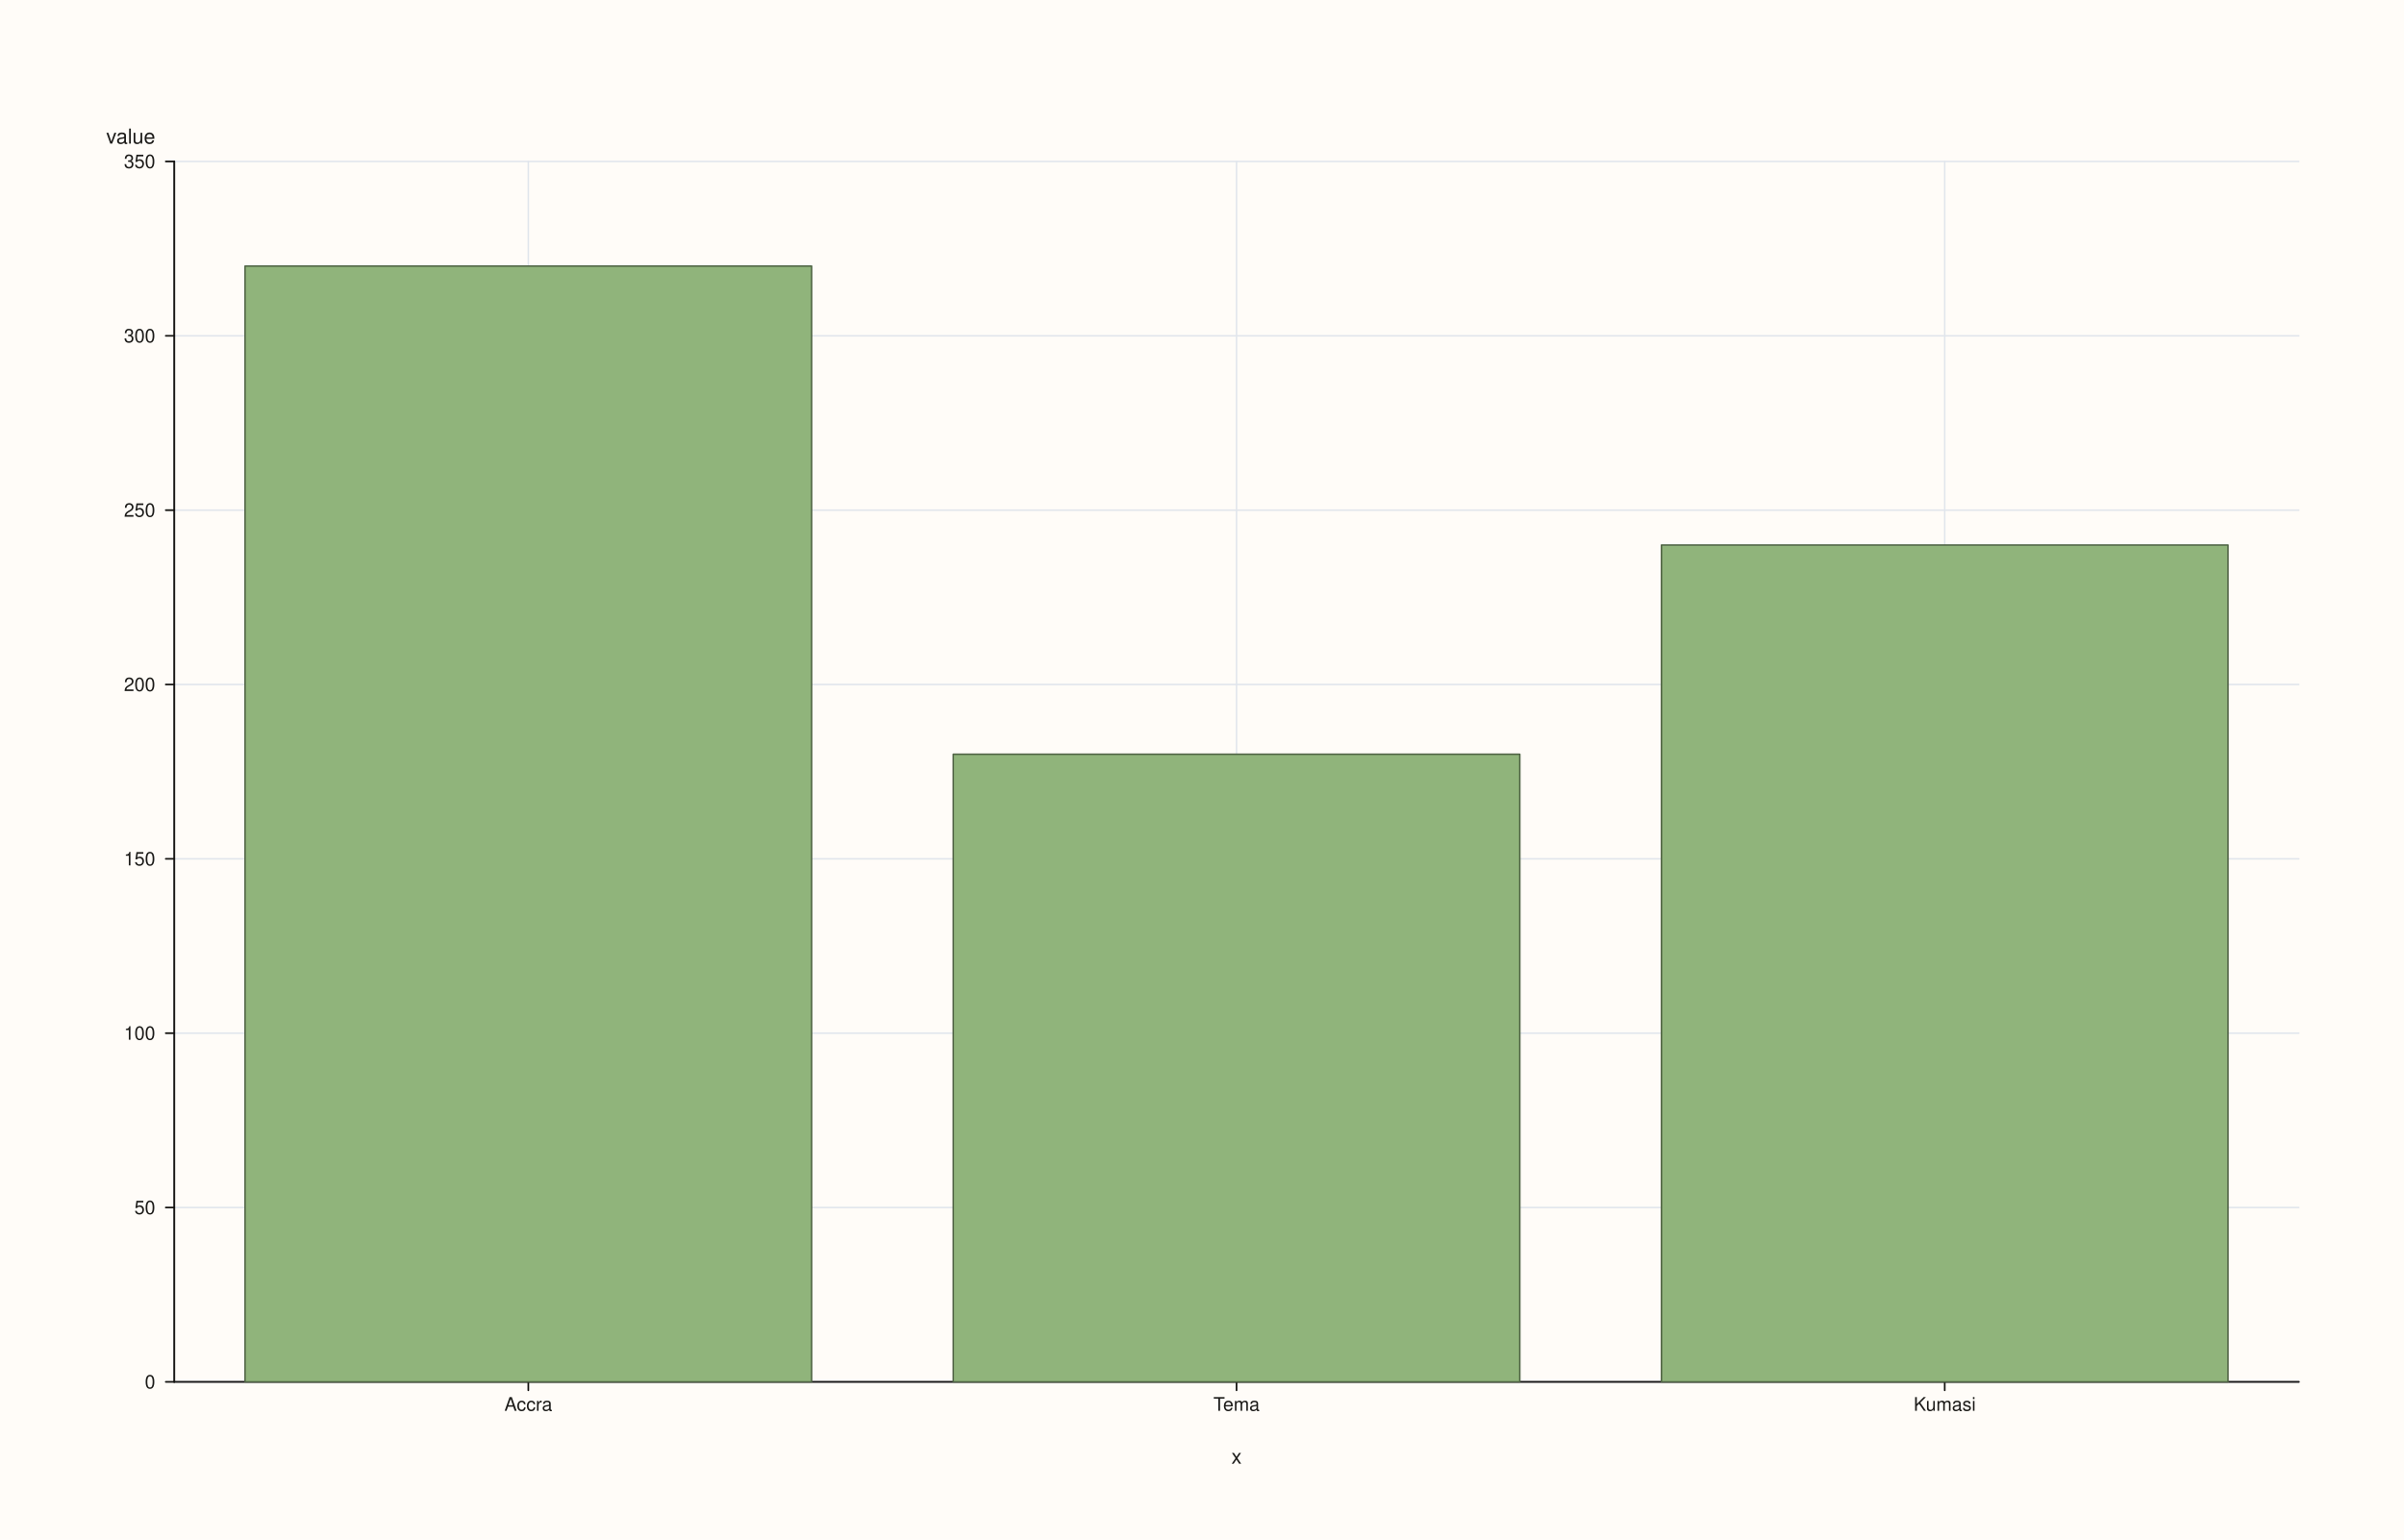
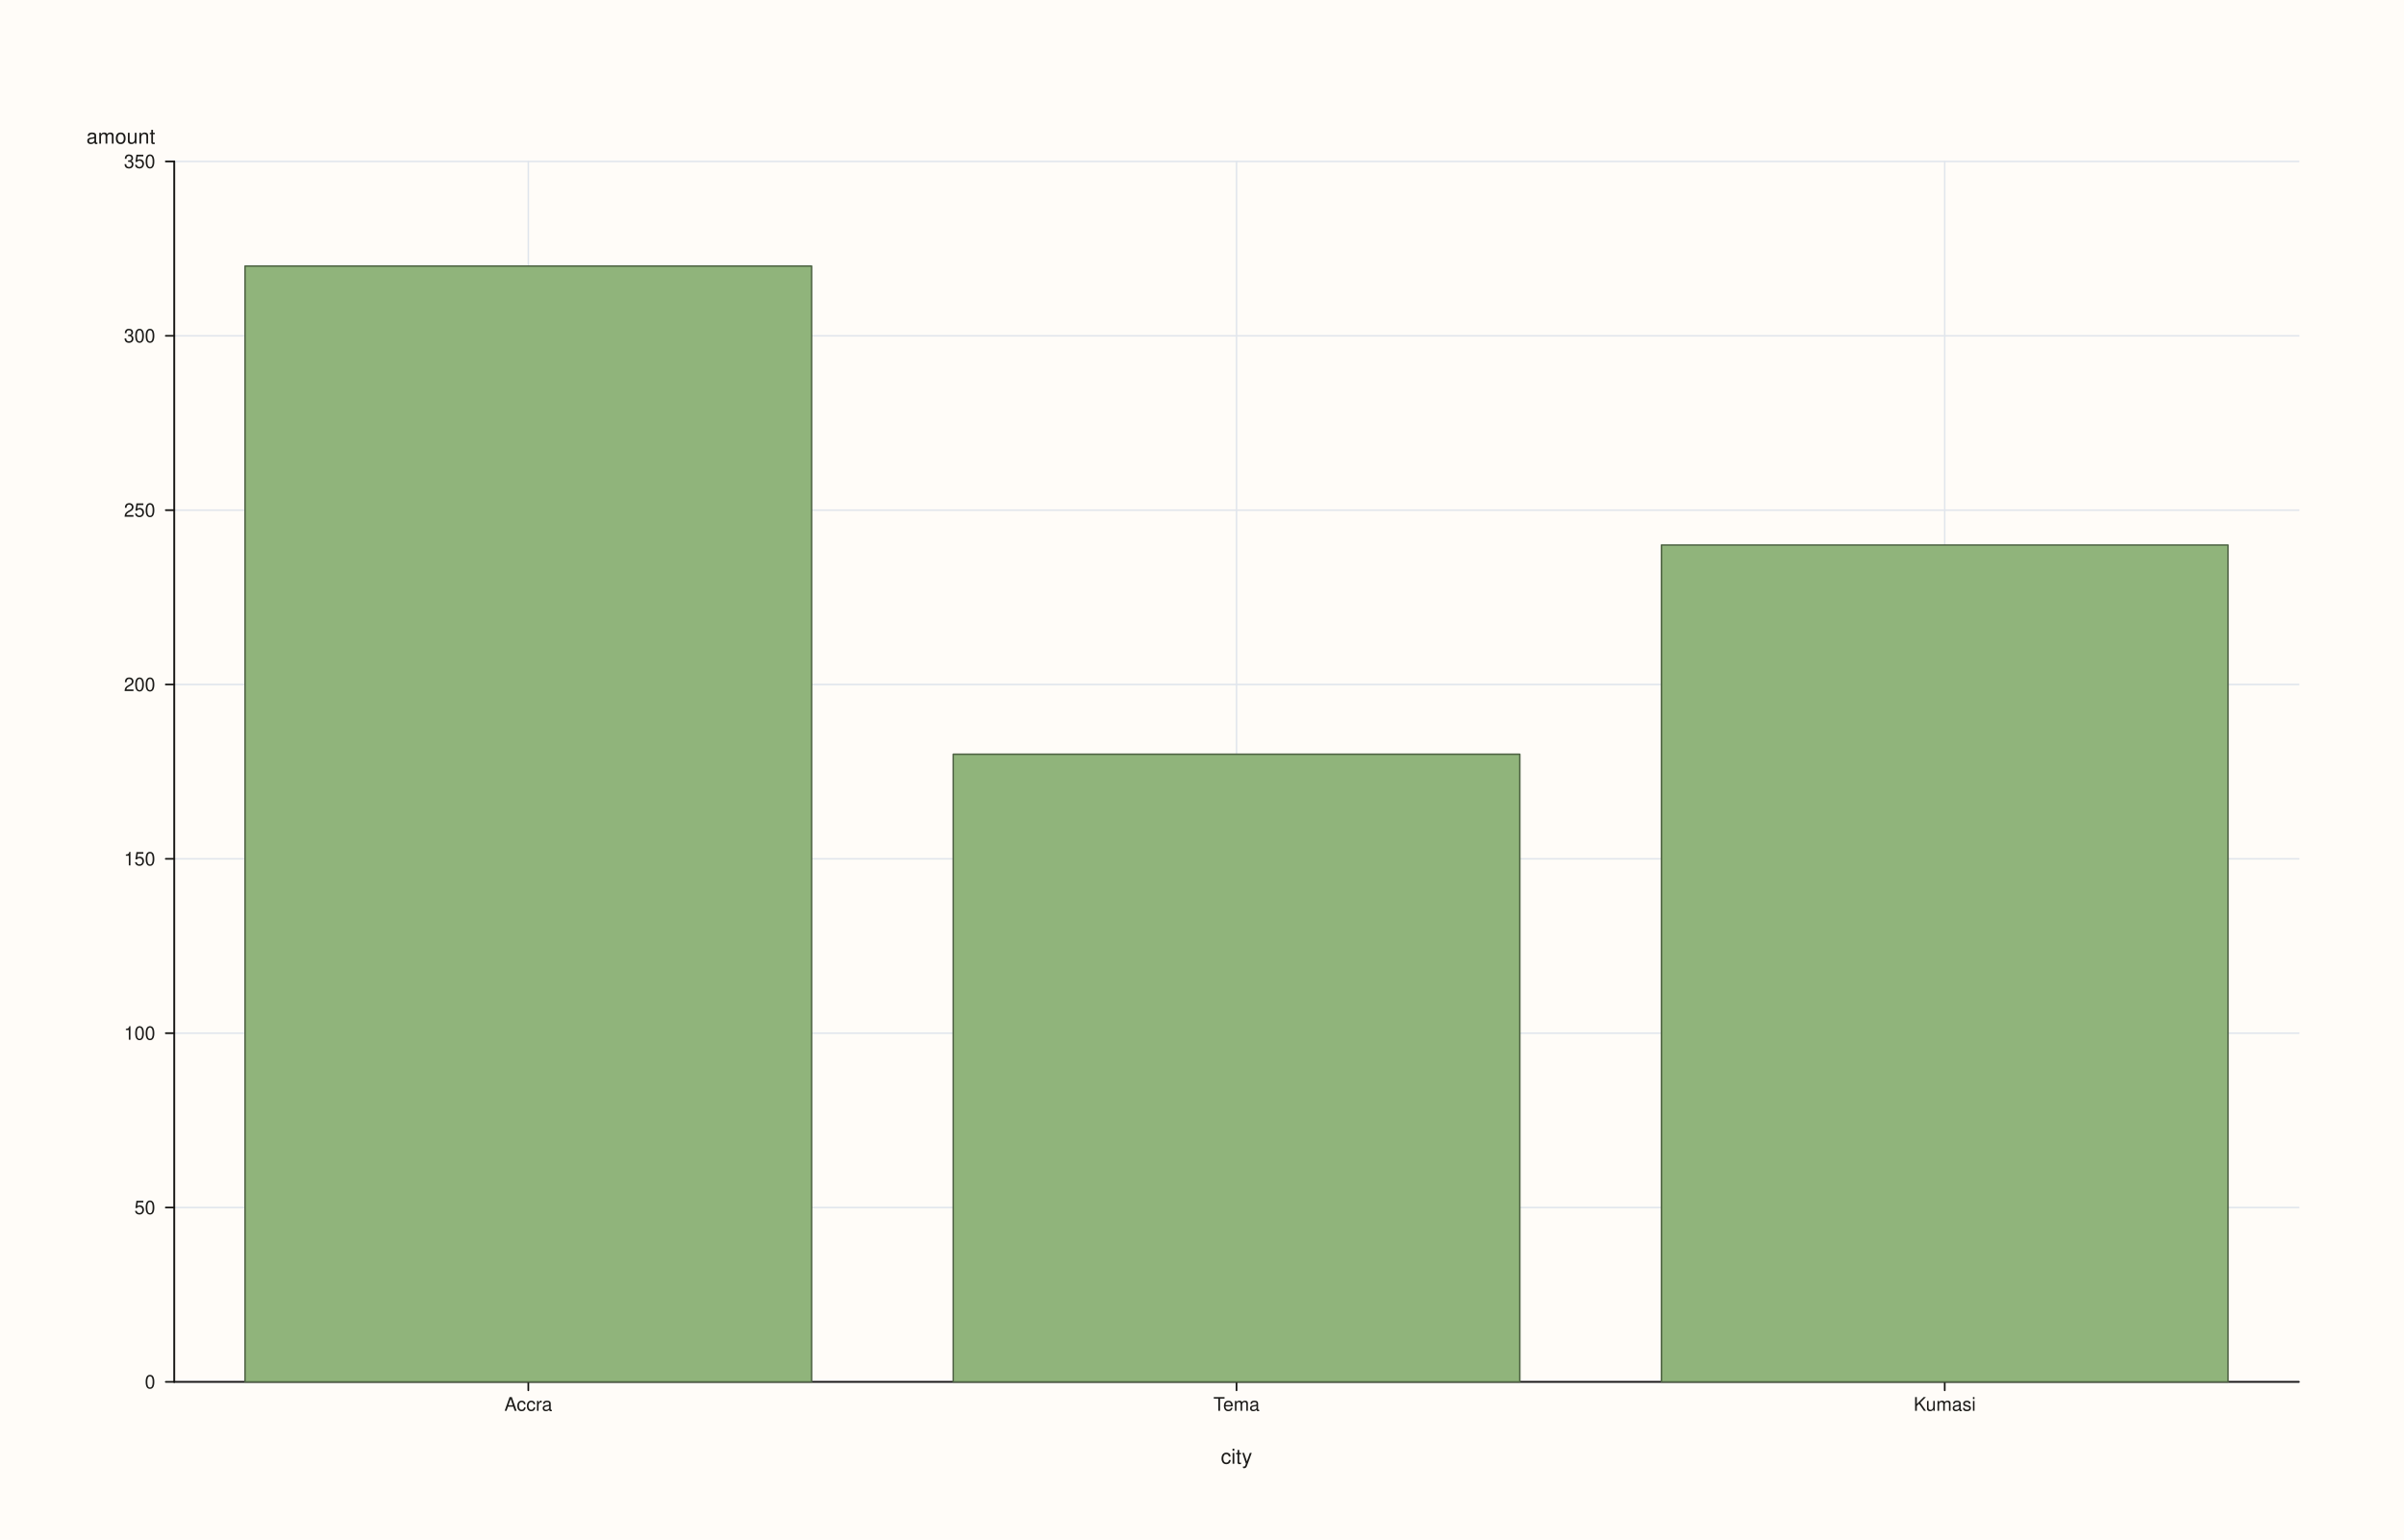
<svg xmlns="http://www.w3.org/2000/svg" width="1280" height="820" viewBox="0 0 1280 820">
  <rect x="0" y="0" width="1280" height="820" fill="rgb(255,252,248)" fill-opacity="1" />
  <path d="M 0 0 L 1280 0 L 1280 820 L 0 820 Z" stroke="none" fill="rgb(255,252,248)" fill-opacity="1" stroke-linejoin="round" stroke-linecap="round" />
  <path d="M 28 28 L 1252 28 L 1252 792 L 28 792 Z" stroke="none" fill="rgb(255,252,248)" fill-opacity="1" stroke-linejoin="round" stroke-linecap="round" />
  <path d="M 281.308 86 L 281.308 736 " stroke="rgb(224,229,236)" stroke-opacity="1" stroke-width="0.8" fill="none" stroke-linejoin="round" stroke-linecap="round" />
  <path d="M 658.385 86 L 658.385 736 " stroke="rgb(224,229,236)" stroke-opacity="1" stroke-width="0.8" fill="none" stroke-linejoin="round" stroke-linecap="round" />
  <path d="M 1035.462 86 L 1035.462 736 " stroke="rgb(224,229,236)" stroke-opacity="1" stroke-width="0.8" fill="none" stroke-linejoin="round" stroke-linecap="round" />
  <path d="M 92.77 736 L 1224 736 " stroke="rgb(224,229,236)" stroke-opacity="1" stroke-width="0.8" fill="none" stroke-linejoin="round" stroke-linecap="round" />
  <path d="M 92.77 643.143 L 1224 643.143 " stroke="rgb(224,229,236)" stroke-opacity="1" stroke-width="0.8" fill="none" stroke-linejoin="round" stroke-linecap="round" />
  <path d="M 92.77 550.286 L 1224 550.286 " stroke="rgb(224,229,236)" stroke-opacity="1" stroke-width="0.8" fill="none" stroke-linejoin="round" stroke-linecap="round" />
  <path d="M 92.77 457.429 L 1224 457.429 " stroke="rgb(224,229,236)" stroke-opacity="1" stroke-width="0.8" fill="none" stroke-linejoin="round" stroke-linecap="round" />
  <path d="M 92.77 364.571 L 1224 364.571 " stroke="rgb(224,229,236)" stroke-opacity="1" stroke-width="0.8" fill="none" stroke-linejoin="round" stroke-linecap="round" />
  <path d="M 92.77 271.714 L 1224 271.714 " stroke="rgb(224,229,236)" stroke-opacity="1" stroke-width="0.8" fill="none" stroke-linejoin="round" stroke-linecap="round" />
  <path d="M 92.77 178.857 L 1224 178.857 " stroke="rgb(224,229,236)" stroke-opacity="1" stroke-width="0.8" fill="none" stroke-linejoin="round" stroke-linecap="round" />
  <path d="M 92.77 86 L 1224 86 " stroke="rgb(224,229,236)" stroke-opacity="1" stroke-width="0.8" fill="none" stroke-linejoin="round" stroke-linecap="round" />
  <path d="M 92.77 736 L 1224 736 " stroke="rgb(25,24,23)" stroke-opacity="1" stroke-width="1" fill="none" stroke-linejoin="round" stroke-linecap="round" />
  <path d="M 92.77 86 L 92.77 736 " stroke="rgb(25,24,23)" stroke-opacity="1" stroke-width="1" fill="none" stroke-linejoin="round" stroke-linecap="round" />
  <path d="M 281.308 736 L 281.308 740.5 " stroke="rgb(20,19,17)" stroke-opacity="1" stroke-width="0.9" fill="none" stroke-linejoin="round" stroke-linecap="round" />
  <text x="281.308" y="751.4" font-family="Helvetica, Arial, sans-serif" font-size="10" fill="rgb(28,27,25)" fill-opacity="1" text-anchor="middle">Accra</text>
  <path d="M 658.385 736 L 658.385 740.5 " stroke="rgb(20,19,17)" stroke-opacity="1" stroke-width="0.9" fill="none" stroke-linejoin="round" stroke-linecap="round" />
  <text x="658.385" y="751.4" font-family="Helvetica, Arial, sans-serif" font-size="10" fill="rgb(28,27,25)" fill-opacity="1" text-anchor="middle">Tema</text>
  <path d="M 1035.462 736 L 1035.462 740.5 " stroke="rgb(20,19,17)" stroke-opacity="1" stroke-width="0.9" fill="none" stroke-linejoin="round" stroke-linecap="round" />
  <text x="1035.462" y="751.4" font-family="Helvetica, Arial, sans-serif" font-size="10" fill="rgb(28,27,25)" fill-opacity="1" text-anchor="middle">Kumasi</text>
  <path d="M 88.27 736 L 92.77 736 " stroke="rgb(20,19,17)" stroke-opacity="1" stroke-width="0.9" fill="none" stroke-linejoin="round" stroke-linecap="round" />
  <text x="82.67" y="739.5" font-family="Helvetica, Arial, sans-serif" font-size="10" fill="rgb(28,27,25)" fill-opacity="1" text-anchor="end">0</text>
  <path d="M 88.27 643.143 L 92.77 643.143 " stroke="rgb(20,19,17)" stroke-opacity="1" stroke-width="0.9" fill="none" stroke-linejoin="round" stroke-linecap="round" />
  <text x="82.67" y="646.643" font-family="Helvetica, Arial, sans-serif" font-size="10" fill="rgb(28,27,25)" fill-opacity="1" text-anchor="end">50</text>
  <path d="M 88.27 550.286 L 92.77 550.286 " stroke="rgb(20,19,17)" stroke-opacity="1" stroke-width="0.9" fill="none" stroke-linejoin="round" stroke-linecap="round" />
  <text x="82.67" y="553.786" font-family="Helvetica, Arial, sans-serif" font-size="10" fill="rgb(28,27,25)" fill-opacity="1" text-anchor="end">100</text>
  <path d="M 88.27 457.429 L 92.77 457.429 " stroke="rgb(20,19,17)" stroke-opacity="1" stroke-width="0.9" fill="none" stroke-linejoin="round" stroke-linecap="round" />
  <text x="82.67" y="460.929" font-family="Helvetica, Arial, sans-serif" font-size="10" fill="rgb(28,27,25)" fill-opacity="1" text-anchor="end">150</text>
  <path d="M 88.27 364.571 L 92.77 364.571 " stroke="rgb(20,19,17)" stroke-opacity="1" stroke-width="0.9" fill="none" stroke-linejoin="round" stroke-linecap="round" />
  <text x="82.67" y="368.071" font-family="Helvetica, Arial, sans-serif" font-size="10" fill="rgb(28,27,25)" fill-opacity="1" text-anchor="end">200</text>
  <path d="M 88.27 271.714 L 92.77 271.714 " stroke="rgb(20,19,17)" stroke-opacity="1" stroke-width="0.9" fill="none" stroke-linejoin="round" stroke-linecap="round" />
  <text x="82.67" y="275.214" font-family="Helvetica, Arial, sans-serif" font-size="10" fill="rgb(28,27,25)" fill-opacity="1" text-anchor="end">250</text>
  <path d="M 88.27 178.857 L 92.77 178.857 " stroke="rgb(20,19,17)" stroke-opacity="1" stroke-width="0.9" fill="none" stroke-linejoin="round" stroke-linecap="round" />
  <text x="82.67" y="182.357" font-family="Helvetica, Arial, sans-serif" font-size="10" fill="rgb(28,27,25)" fill-opacity="1" text-anchor="end">300</text>
  <path d="M 88.27 86 L 92.77 86 " stroke="rgb(20,19,17)" stroke-opacity="1" stroke-width="0.9" fill="none" stroke-linejoin="round" stroke-linecap="round" />
  <text x="82.67" y="89.5" font-family="Helvetica, Arial, sans-serif" font-size="10" fill="rgb(28,27,25)" fill-opacity="1" text-anchor="end">350</text>
-   <text x="658.385" y="779.6" font-family="Helvetica, Arial, sans-serif" font-size="11" fill="rgb(28,27,25)" fill-opacity="1" text-anchor="middle">x</text>
-   <text x="82.67" y="76.5" font-family="Helvetica, Arial, sans-serif" font-size="11" fill="rgb(28,27,25)" fill-opacity="1" text-anchor="end">value</text>
+   <text x="658.385" y="779.6" font-family="Helvetica, Arial, sans-serif" font-size="11" fill="rgb(28,27,25)" fill-opacity="1" text-anchor="middle">city</text>
+   <text x="82.67" y="76.5" font-family="Helvetica, Arial, sans-serif" font-size="11" fill="rgb(28,27,25)" fill-opacity="1" text-anchor="end">amount</text>
  <path d="M 130.478 736 L 432.139 736 L 432.139 141.714 L 130.478 141.714 Z" stroke="rgb(79,99,68)" stroke-opacity="1" stroke-width="0.8" fill="rgb(144,180,123)" fill-opacity="1" stroke-linejoin="round" stroke-linecap="round" />
  <path d="M 507.554 736 L 809.216 736 L 809.216 401.714 L 507.554 401.714 Z" stroke="rgb(79,99,68)" stroke-opacity="1" stroke-width="0.8" fill="rgb(144,180,123)" fill-opacity="1" stroke-linejoin="round" stroke-linecap="round" />
  <path d="M 884.631 736 L 1186.292 736 L 1186.292 290.286 L 884.631 290.286 Z" stroke="rgb(79,99,68)" stroke-opacity="1" stroke-width="0.8" fill="rgb(144,180,123)" fill-opacity="1" stroke-linejoin="round" stroke-linecap="round" />
</svg>
